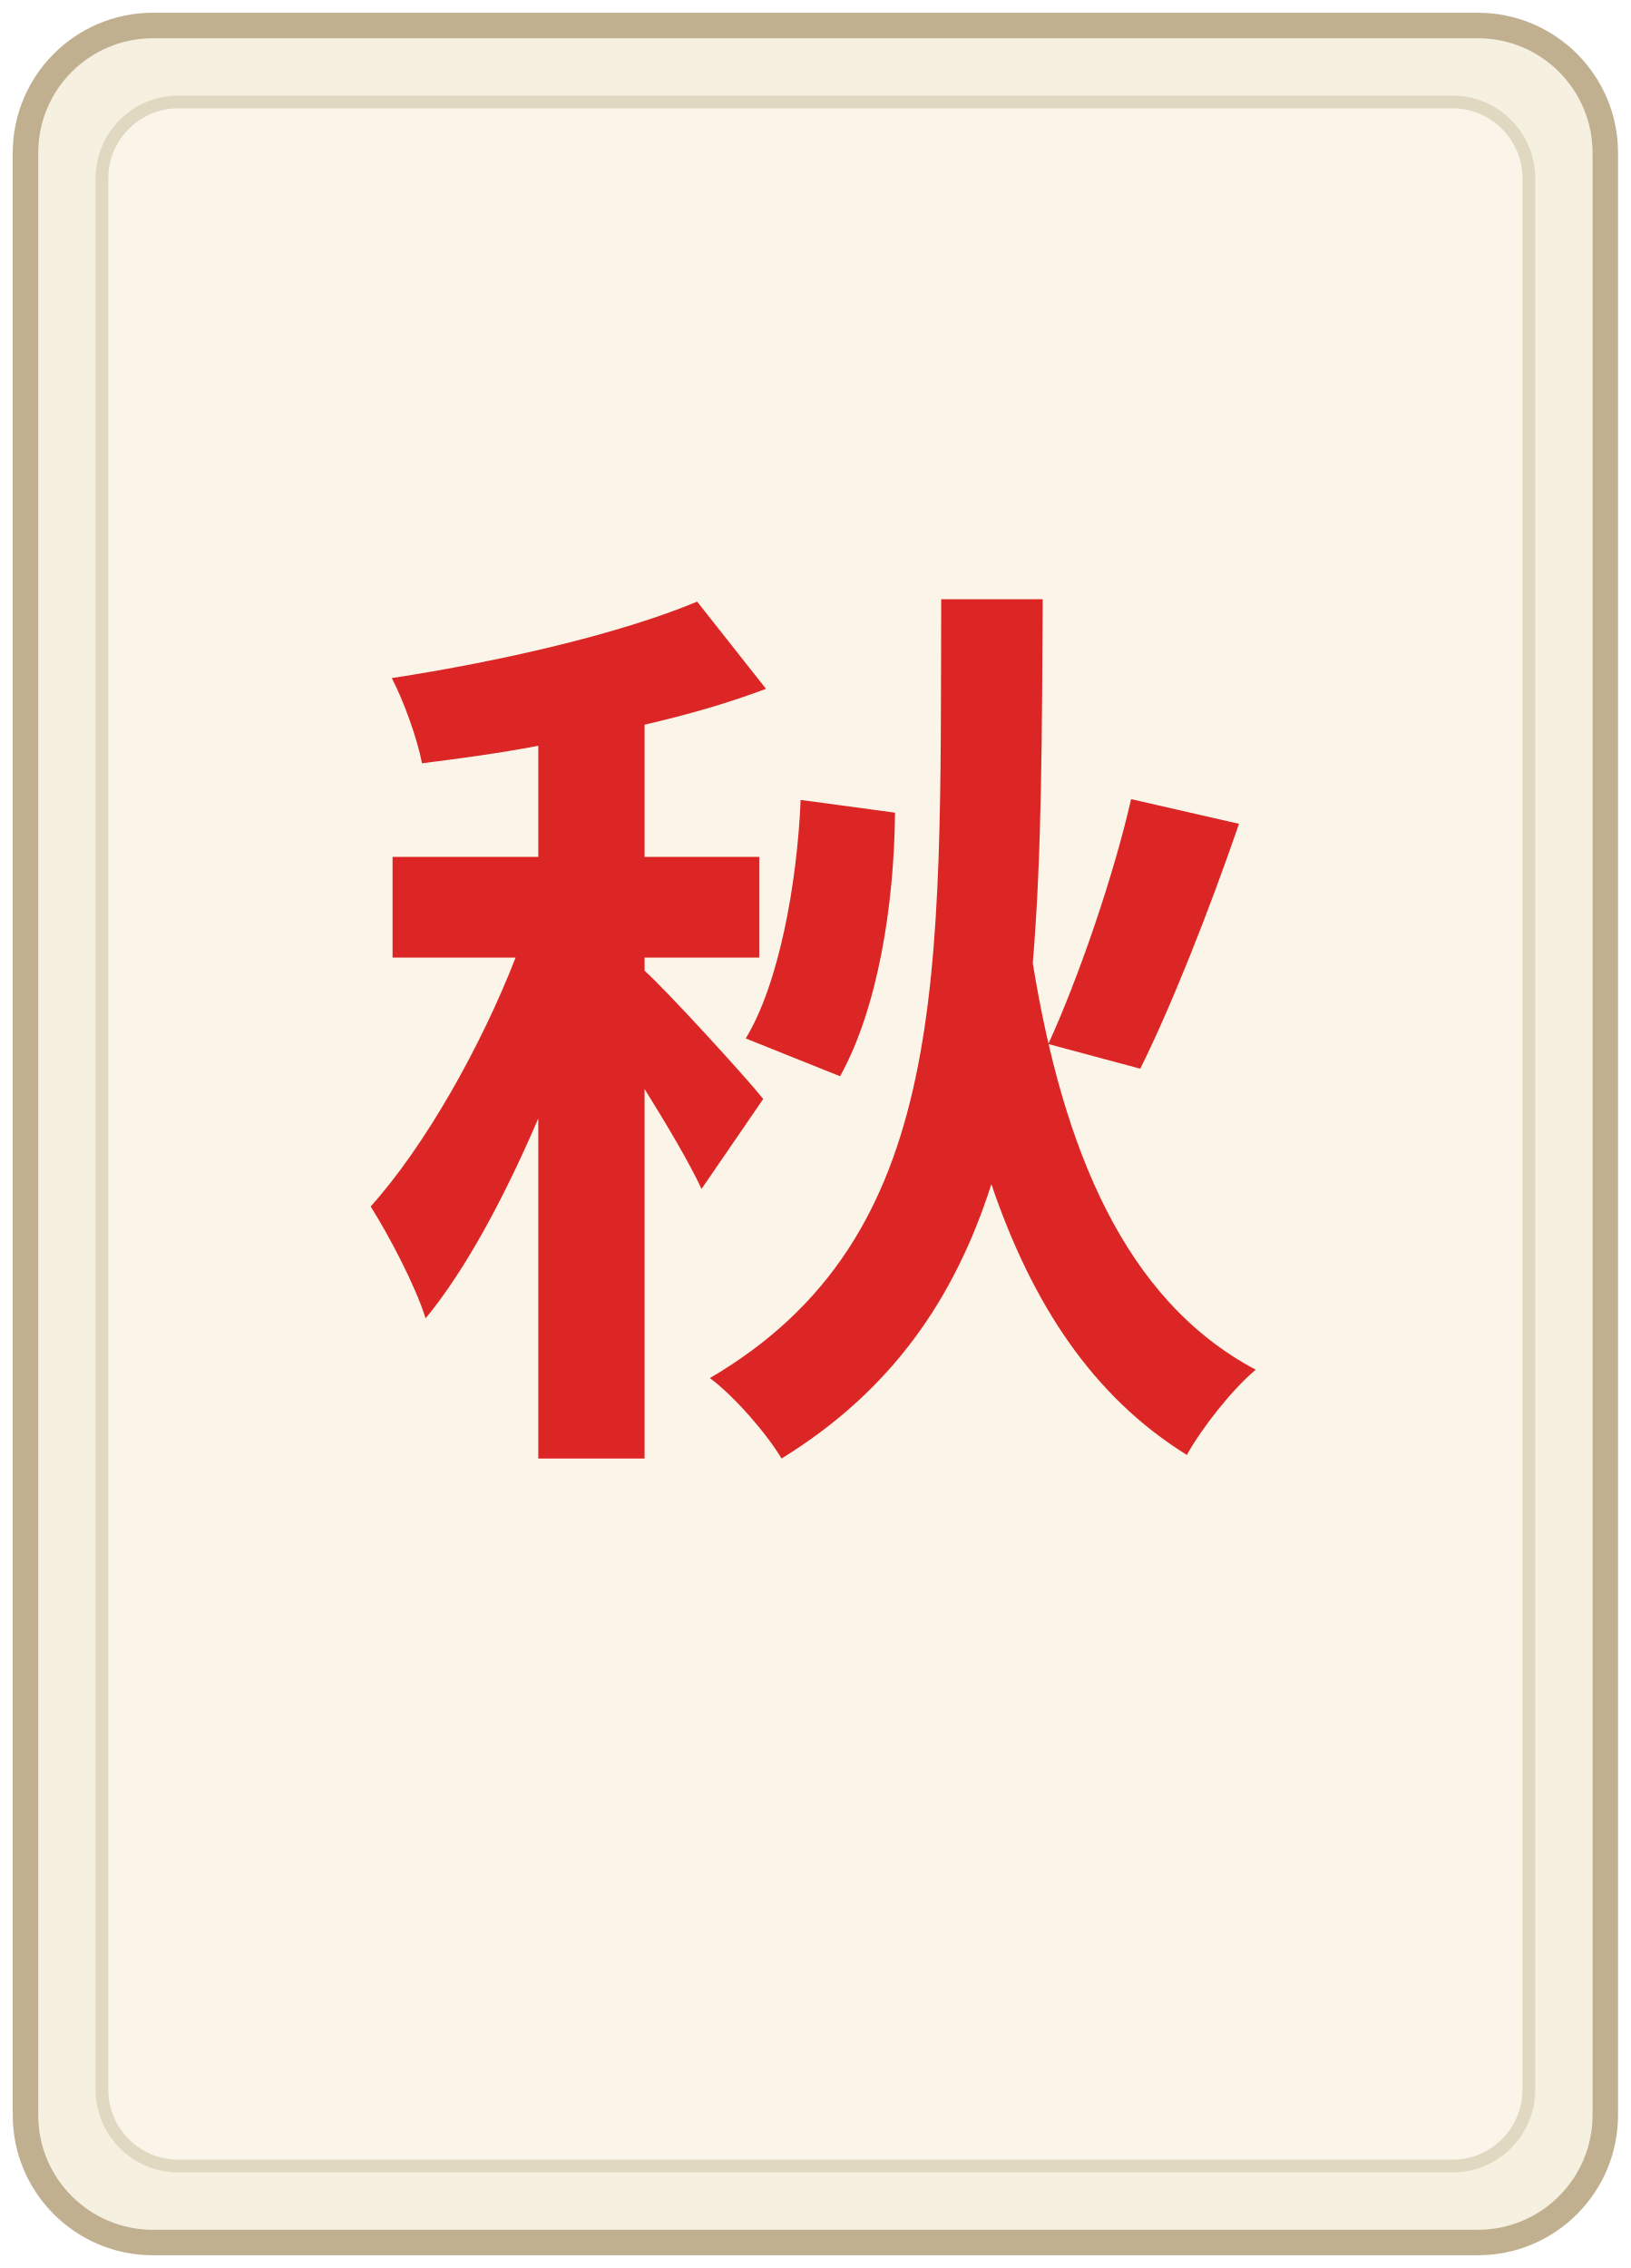
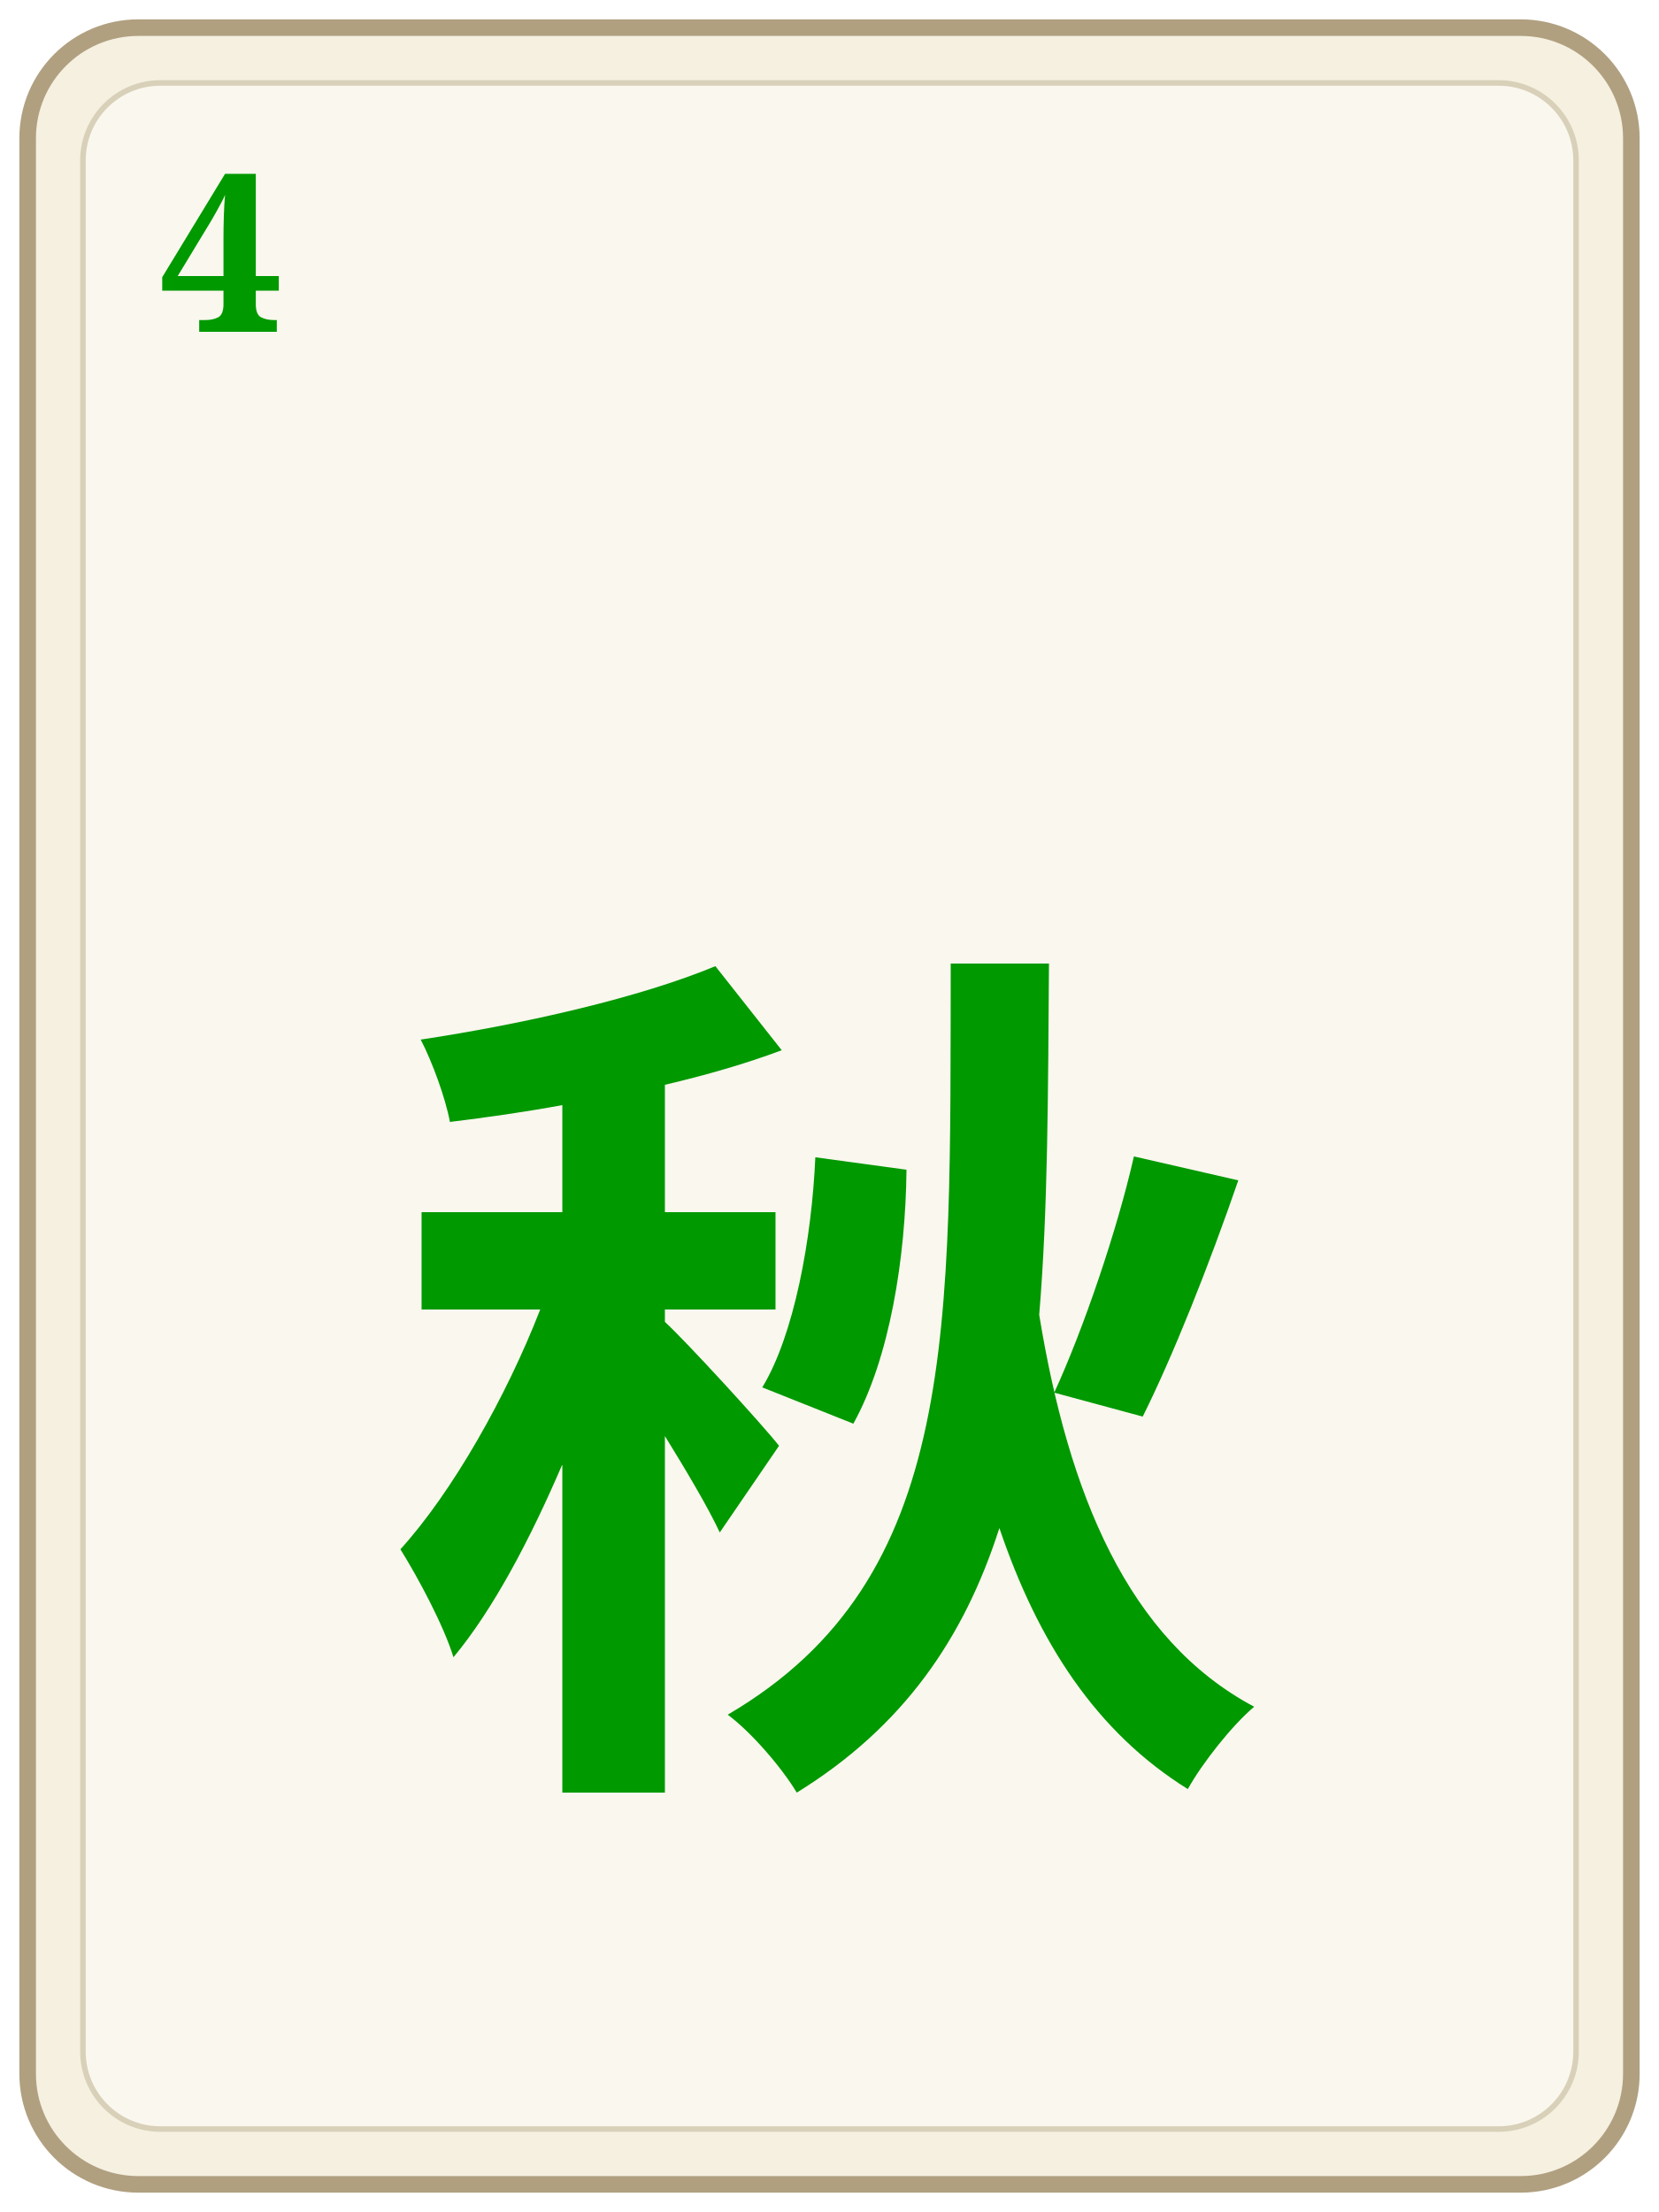
- <svg xmlns="http://www.w3.org/2000/svg" width="64" height="89" viewBox="0 0 64 89">
-   <rect x="1" y="1" width="62" height="87" rx="5" fill="#f5f0e0" stroke="#c0b090" stroke-width="1" />
-   <rect x="4" y="4" width="56" height="81" rx="3" fill="#faf5e8" stroke="#e0d8c0" stroke-width="0.5" />
-   <text x="32" y="54" text-anchor="middle" font-size="36" font-weight="900" font-family="serif" fill="#dc2626">秋</text>
+ <svg xmlns="http://www.w3.org/2000/svg" width="300" height="400" viewBox="0 0 300 400">
+   <rect x="5" y="5" width="290" height="390" rx="20" fill="#f5f0e0" stroke="#b0a080" stroke-width="3" />
+   <rect x="15" y="15" width="270" height="370" rx="14" fill="#faf7ee" stroke="#d8d0b8" stroke-width="1" />
+   <text x="150" y="240" text-anchor="middle" dominant-baseline="central" font-size="160" font-weight="900" font-family="serif" fill="#009900">秋</text>
+   <text x="40" y="60" text-anchor="middle" font-size="40" font-weight="700" font-family="serif" fill="#009900">4</text>
</svg>
